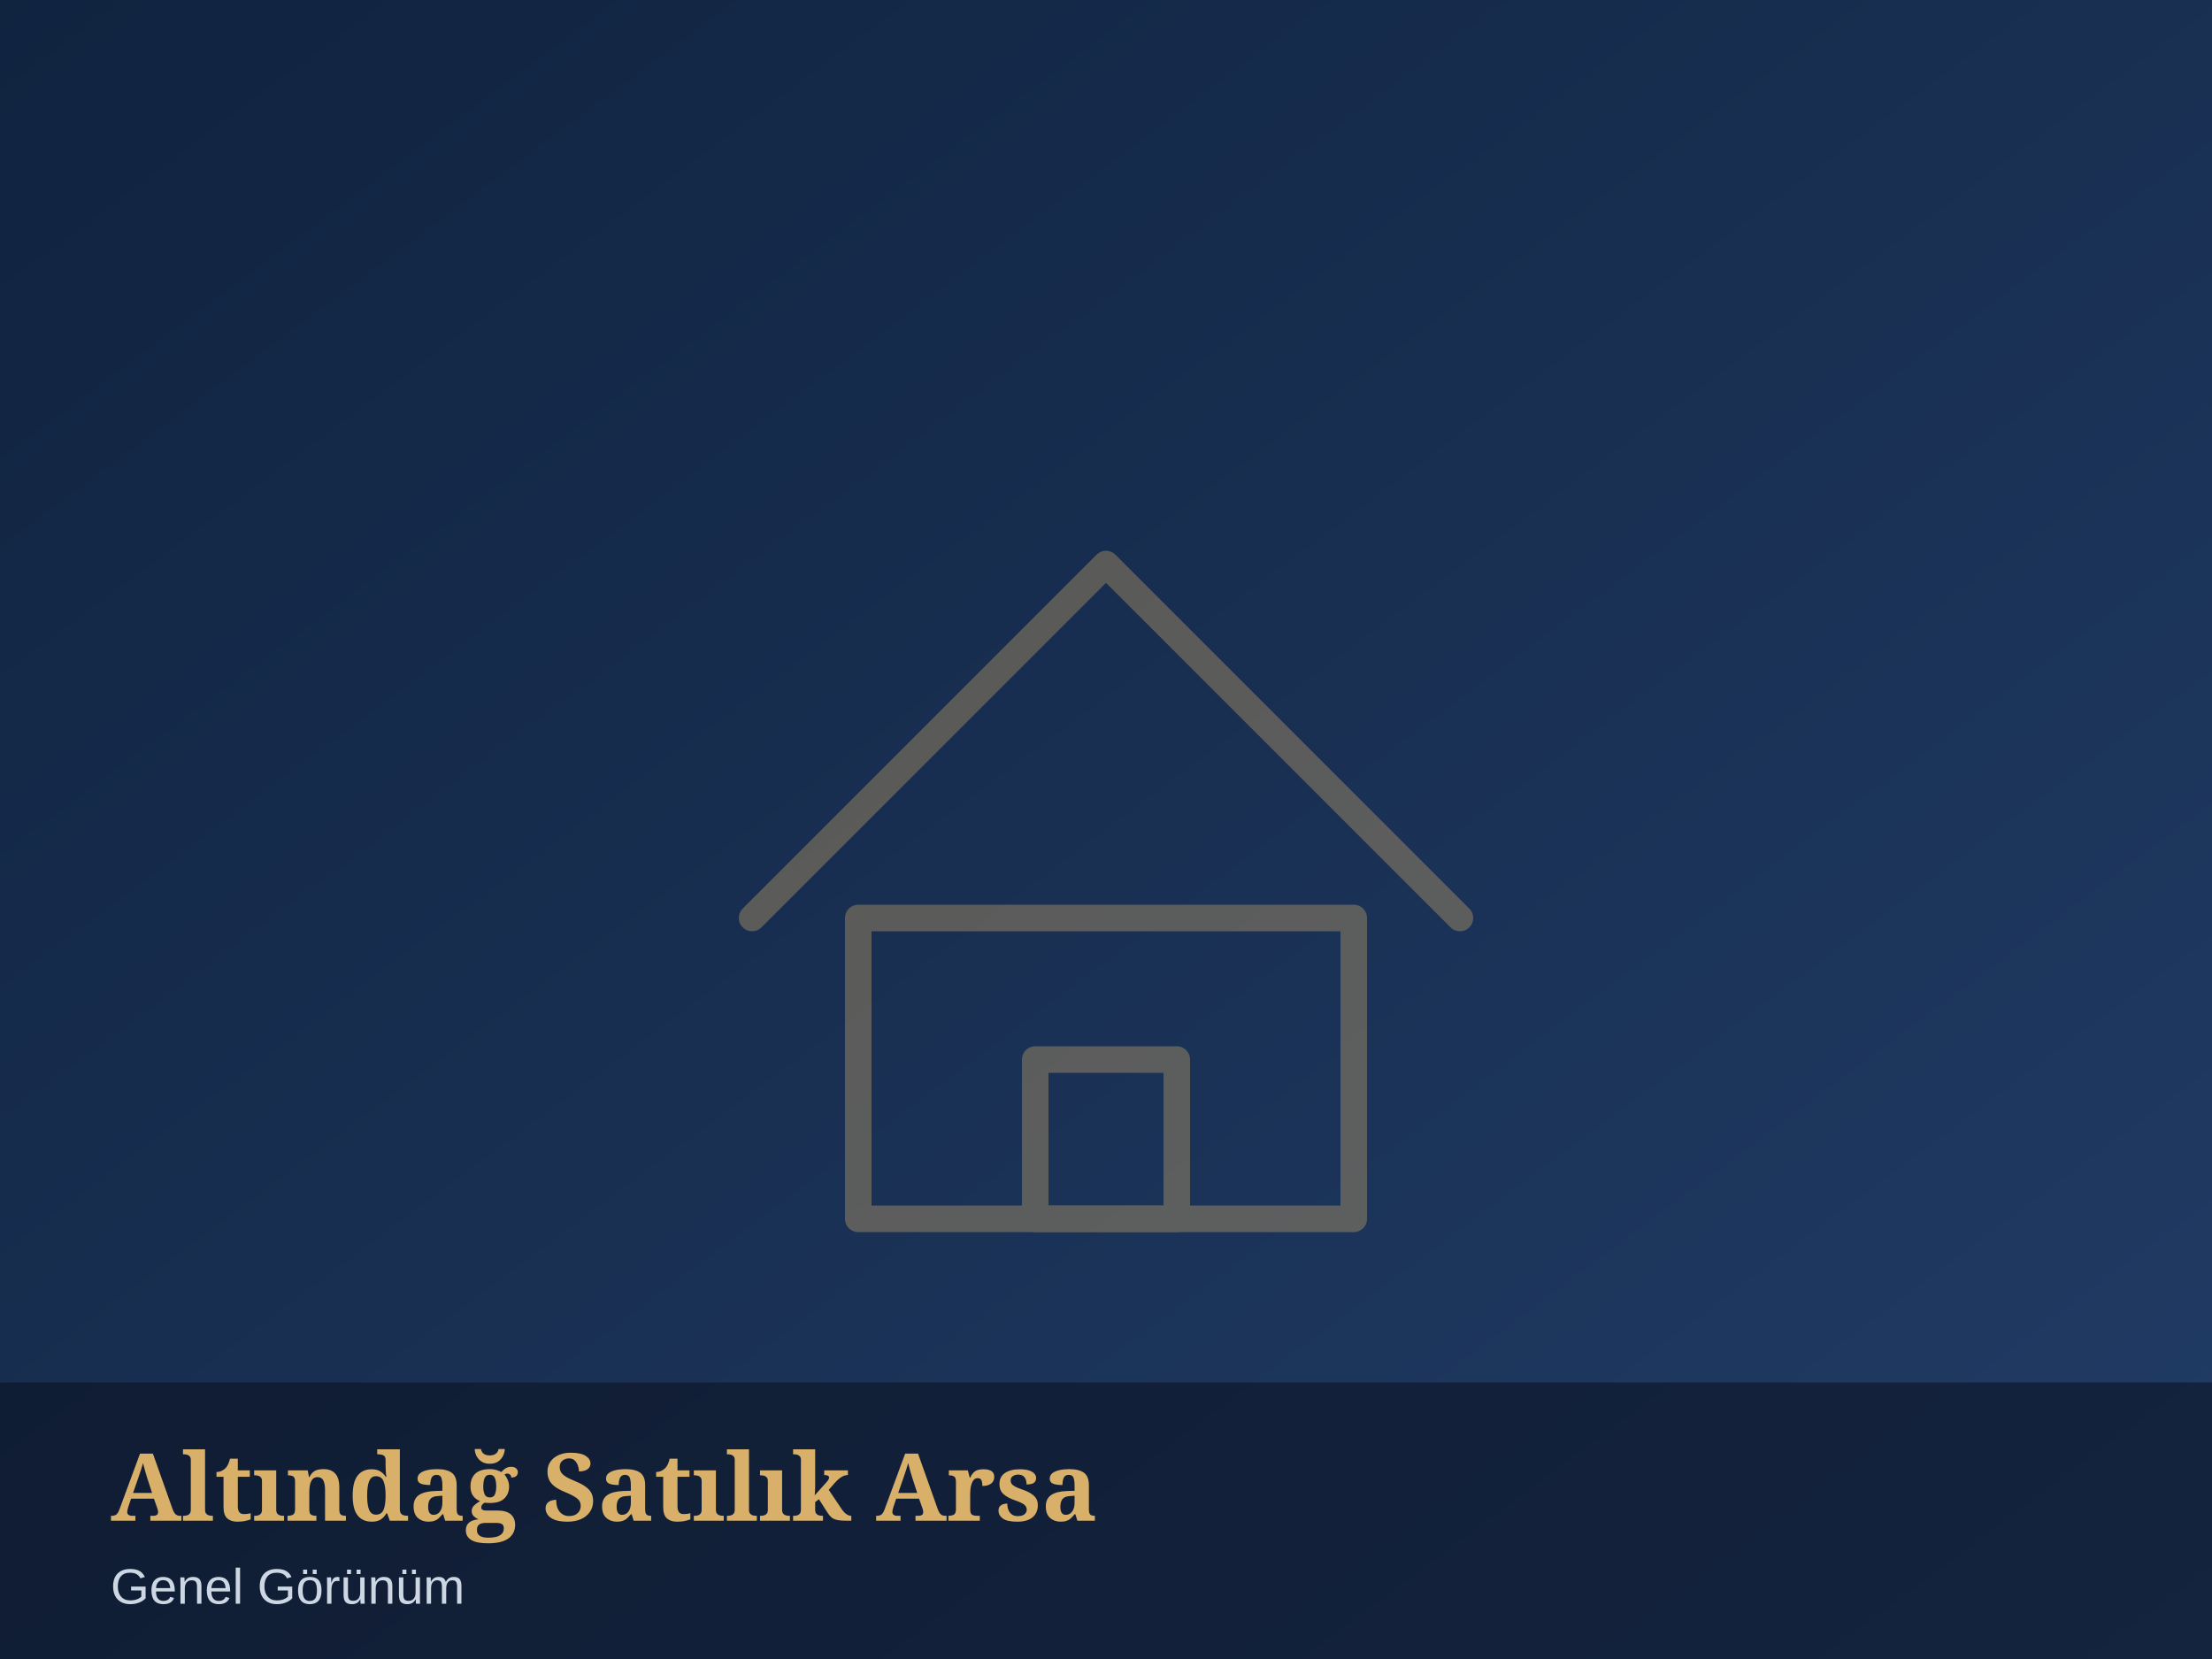
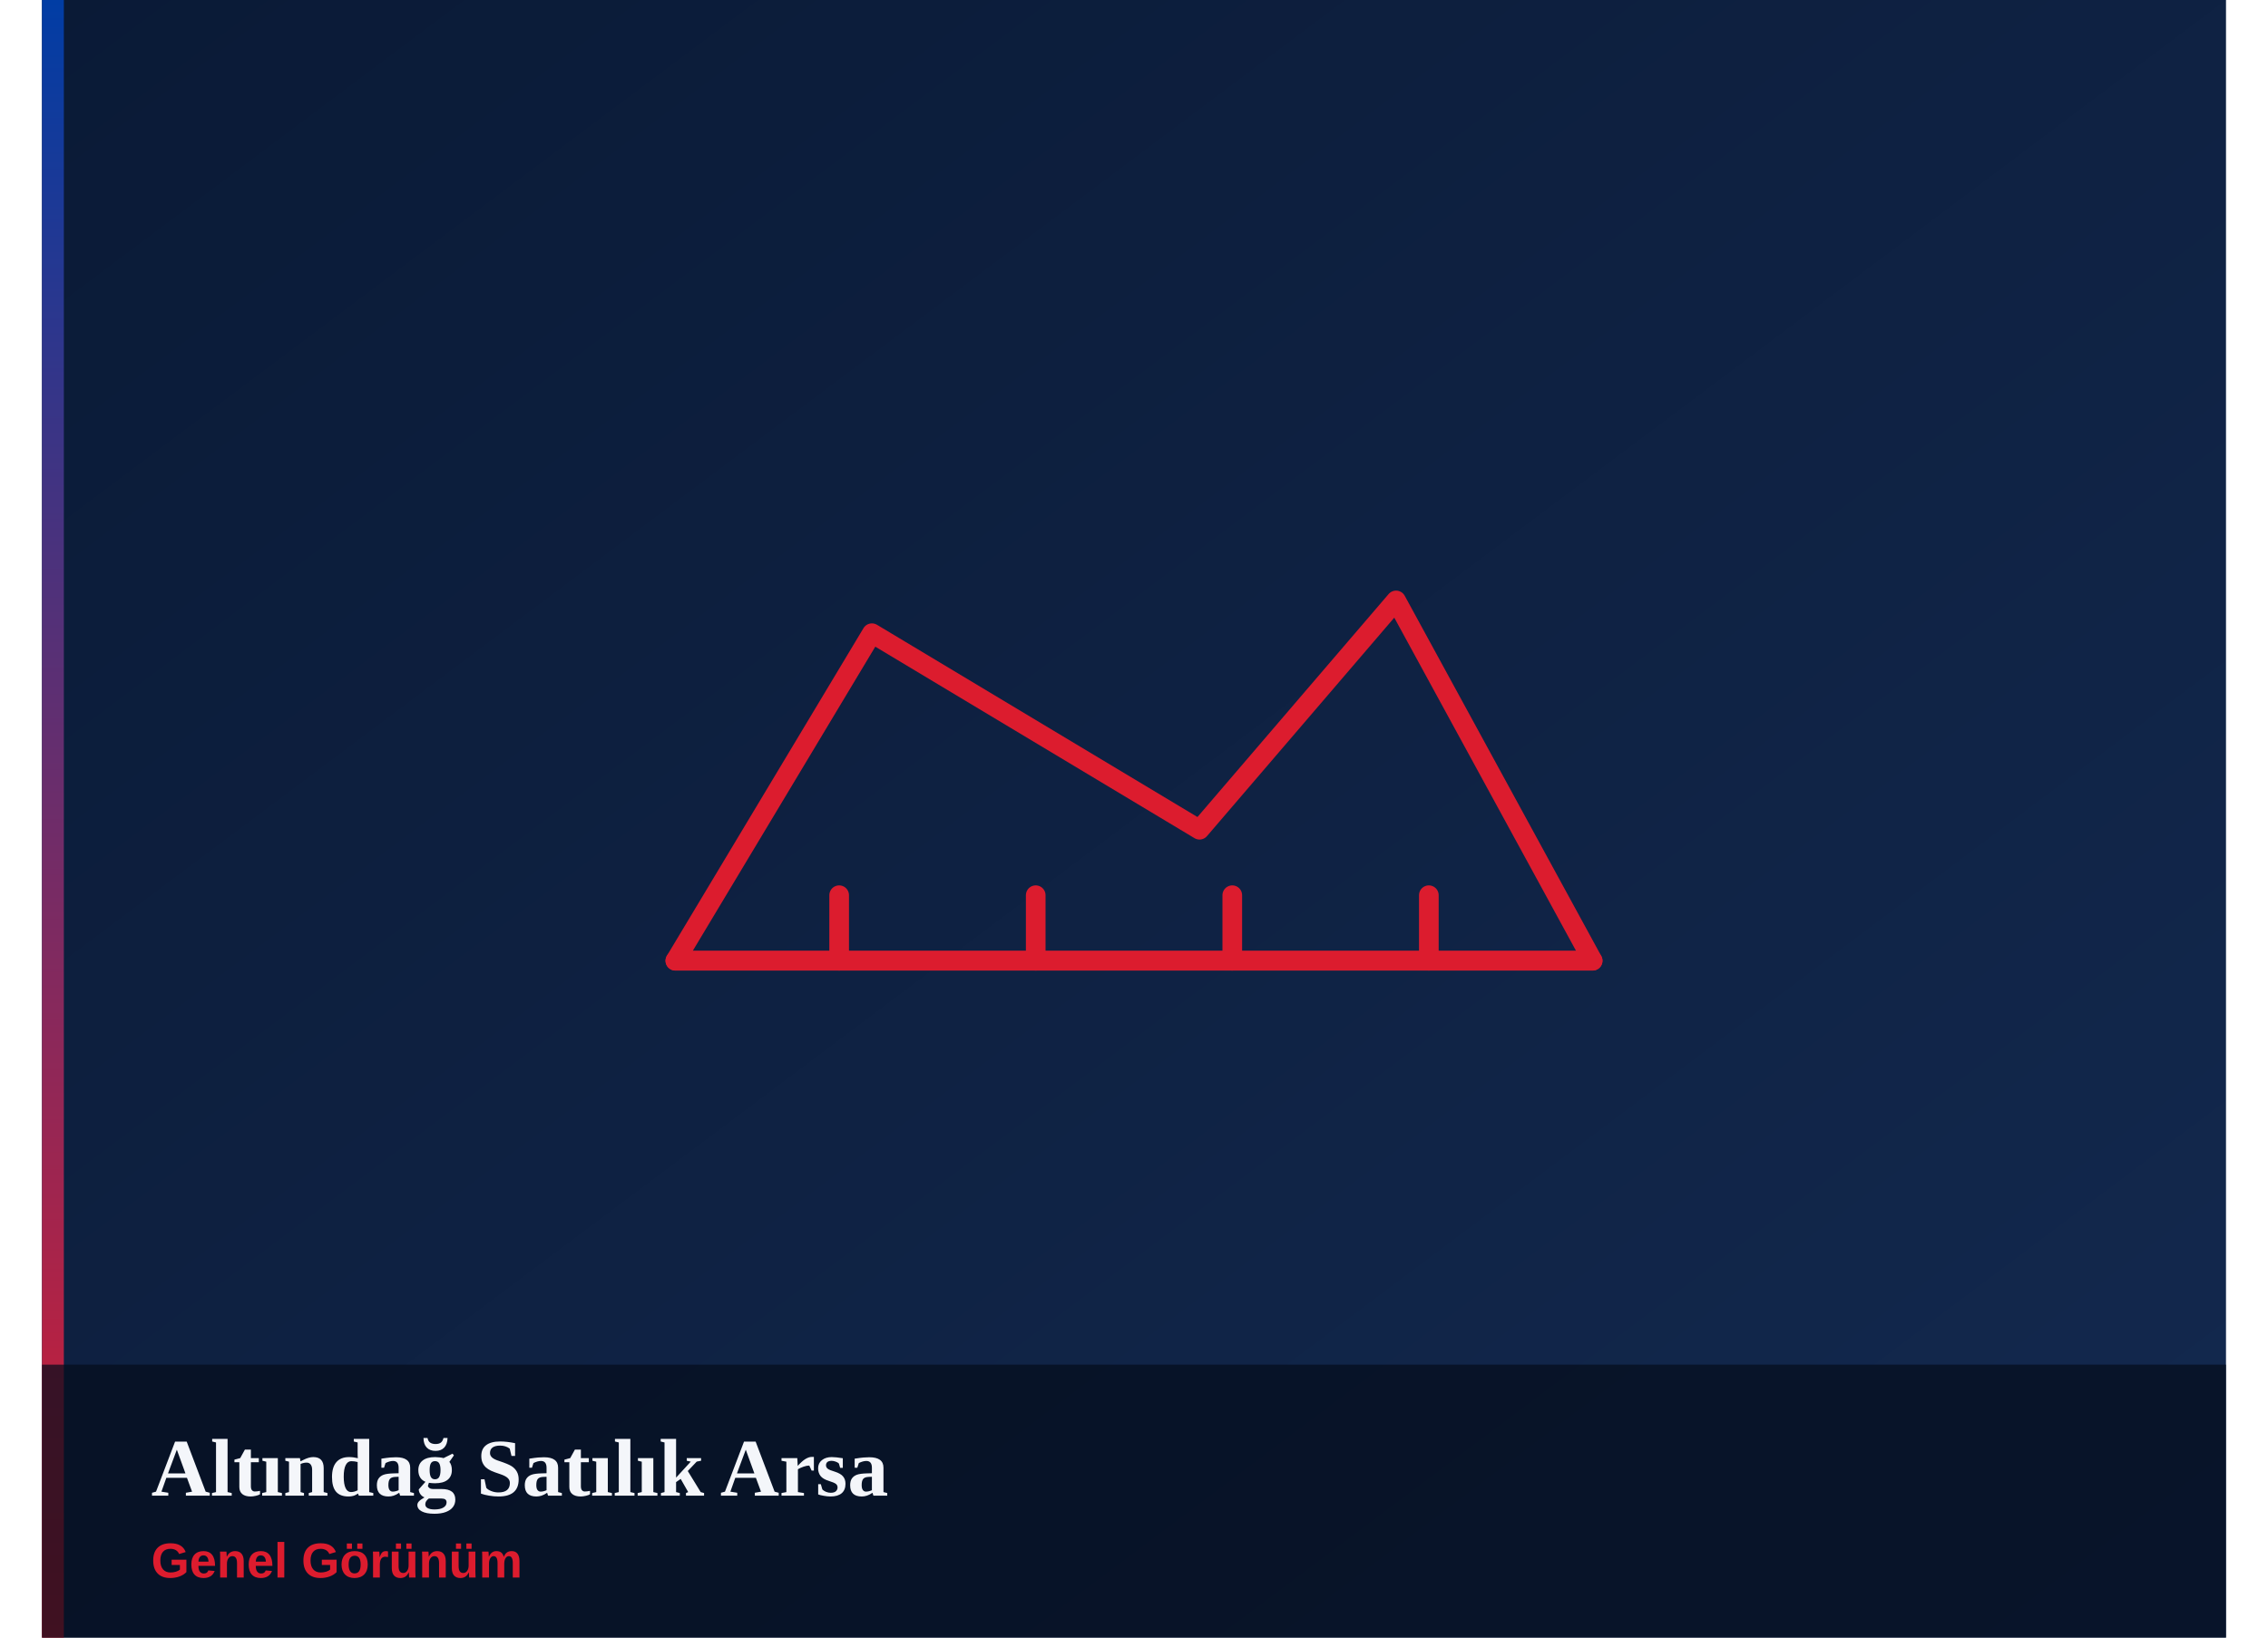
- <svg xmlns="http://www.w3.org/2000/svg" viewBox="0 0 800 600" width="800" height="600" role="img" aria-label="Altındağ Satılık Arsa">
+ <svg xmlns="http://www.w3.org/2000/svg" viewBox="0 0 800 600" width="900" height="650" role="img" aria-label="Altındağ Satılık Arsa - Genel Görünüm">
  <defs>
-     <linearGradient id="g10" x1="0" y1="0" x2="1" y2="1">
-       <stop offset="0%" stop-color="#10233f" />
-       <stop offset="100%" stop-color="#213c66" />
+     <linearGradient id="bg" x1="0" y1="0" x2="1" y2="1">
+       <stop offset="0%" stop-color="#0a1a36" />
+       <stop offset="100%" stop-color="#13294f" />
+     </linearGradient>
+     <linearGradient id="stripe" x1="0" y1="0" x2="0" y2="1">
+       <stop offset="0%" stop-color="#003da5" />
+       <stop offset="100%" stop-color="#dc1c2e" />
    </linearGradient>
  </defs>
-   <rect width="800" height="600" fill="url(#g10)" />
-   <g transform="translate(400,300) scale(3.2)" fill="none" stroke="#d8b06a" stroke-width="3" stroke-linejoin="round" stroke-linecap="round" opacity="0.35">
-     <path d="M -40 10 L 0 -30 L 40 10" />
-     <rect x="-28" y="10" width="56" height="34" />
-     <rect x="-8" y="26" width="16" height="18" />
+   <rect width="800" height="600" fill="url(#bg)" />
+   <rect x="0" y="0" width="8" height="600" fill="url(#stripe)" />
+   <g transform="translate(400,280) scale(2.4)" fill="none" stroke="#dc1c2e" stroke-width="3" stroke-linejoin="round" stroke-linecap="round">
+     <path d="M -70 30 L -40 -20 L 10 10 L 40 -25 L 70 30 Z" />
+     <line x1="-70" y1="30" x2="70" y2="30" />
+     <line x1="-45" y1="30" x2="-45" y2="20" />
+     <line x1="-15" y1="30" x2="-15" y2="20" />
+     <line x1="15" y1="30" x2="15" y2="20" />
+     <line x1="45" y1="30" x2="45" y2="20" />
  </g>
-   <rect x="0" y="500" width="800" height="100" fill="rgba(10,16,30,0.55)" />
-   <text x="40" y="550" font-family="Georgia, serif" font-size="34" fill="#d8b06a" font-weight="700">Altındağ Satılık Arsa</text>
-   <text x="40" y="580" font-family="Segoe UI, Arial, sans-serif" font-size="18" fill="#cdd6e3">Genel Görünüm</text>
+   <rect x="0" y="500" width="800" height="100" fill="rgba(5,13,29,0.72)" />
+   <text x="40" y="548" font-family="Georgia, 'Times New Roman', serif" font-size="30" fill="#f4f6fa" font-weight="700">Altındağ Satılık Arsa</text>
+   <text x="40" y="578" font-family="Segoe UI, Arial, sans-serif" font-size="18" fill="#dc1c2e" font-weight="600">Genel Görünüm</text>
</svg>
